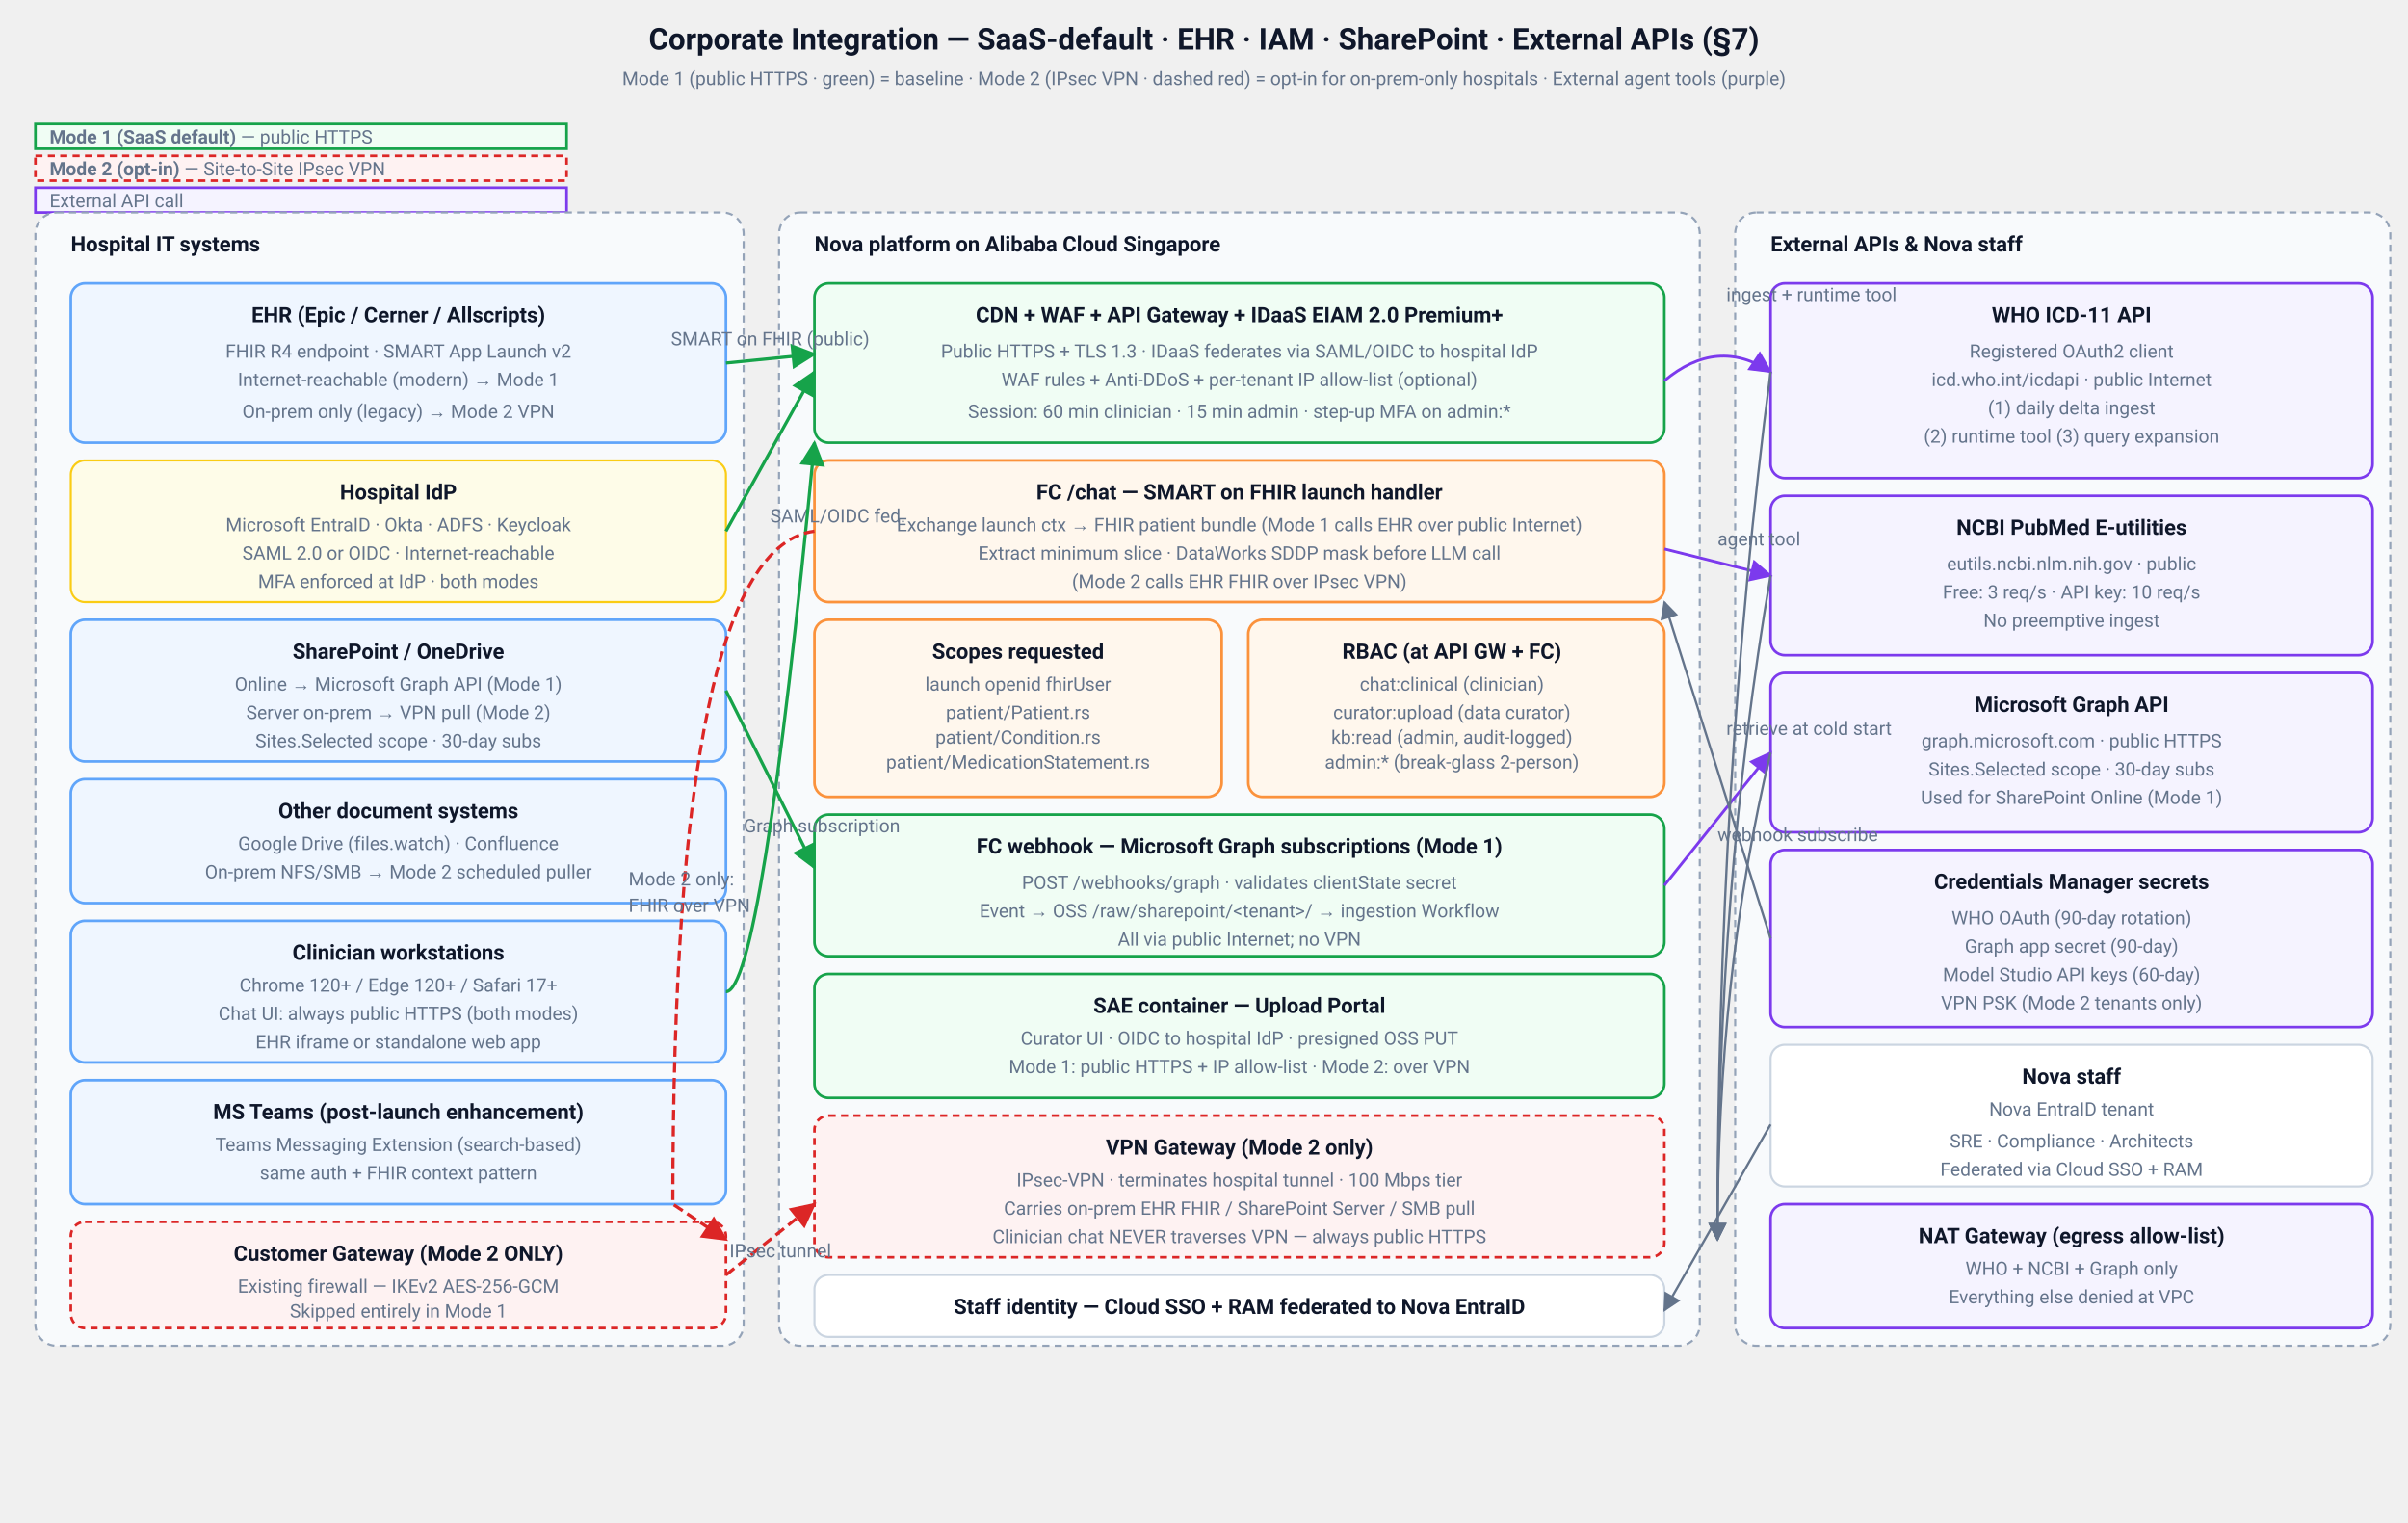
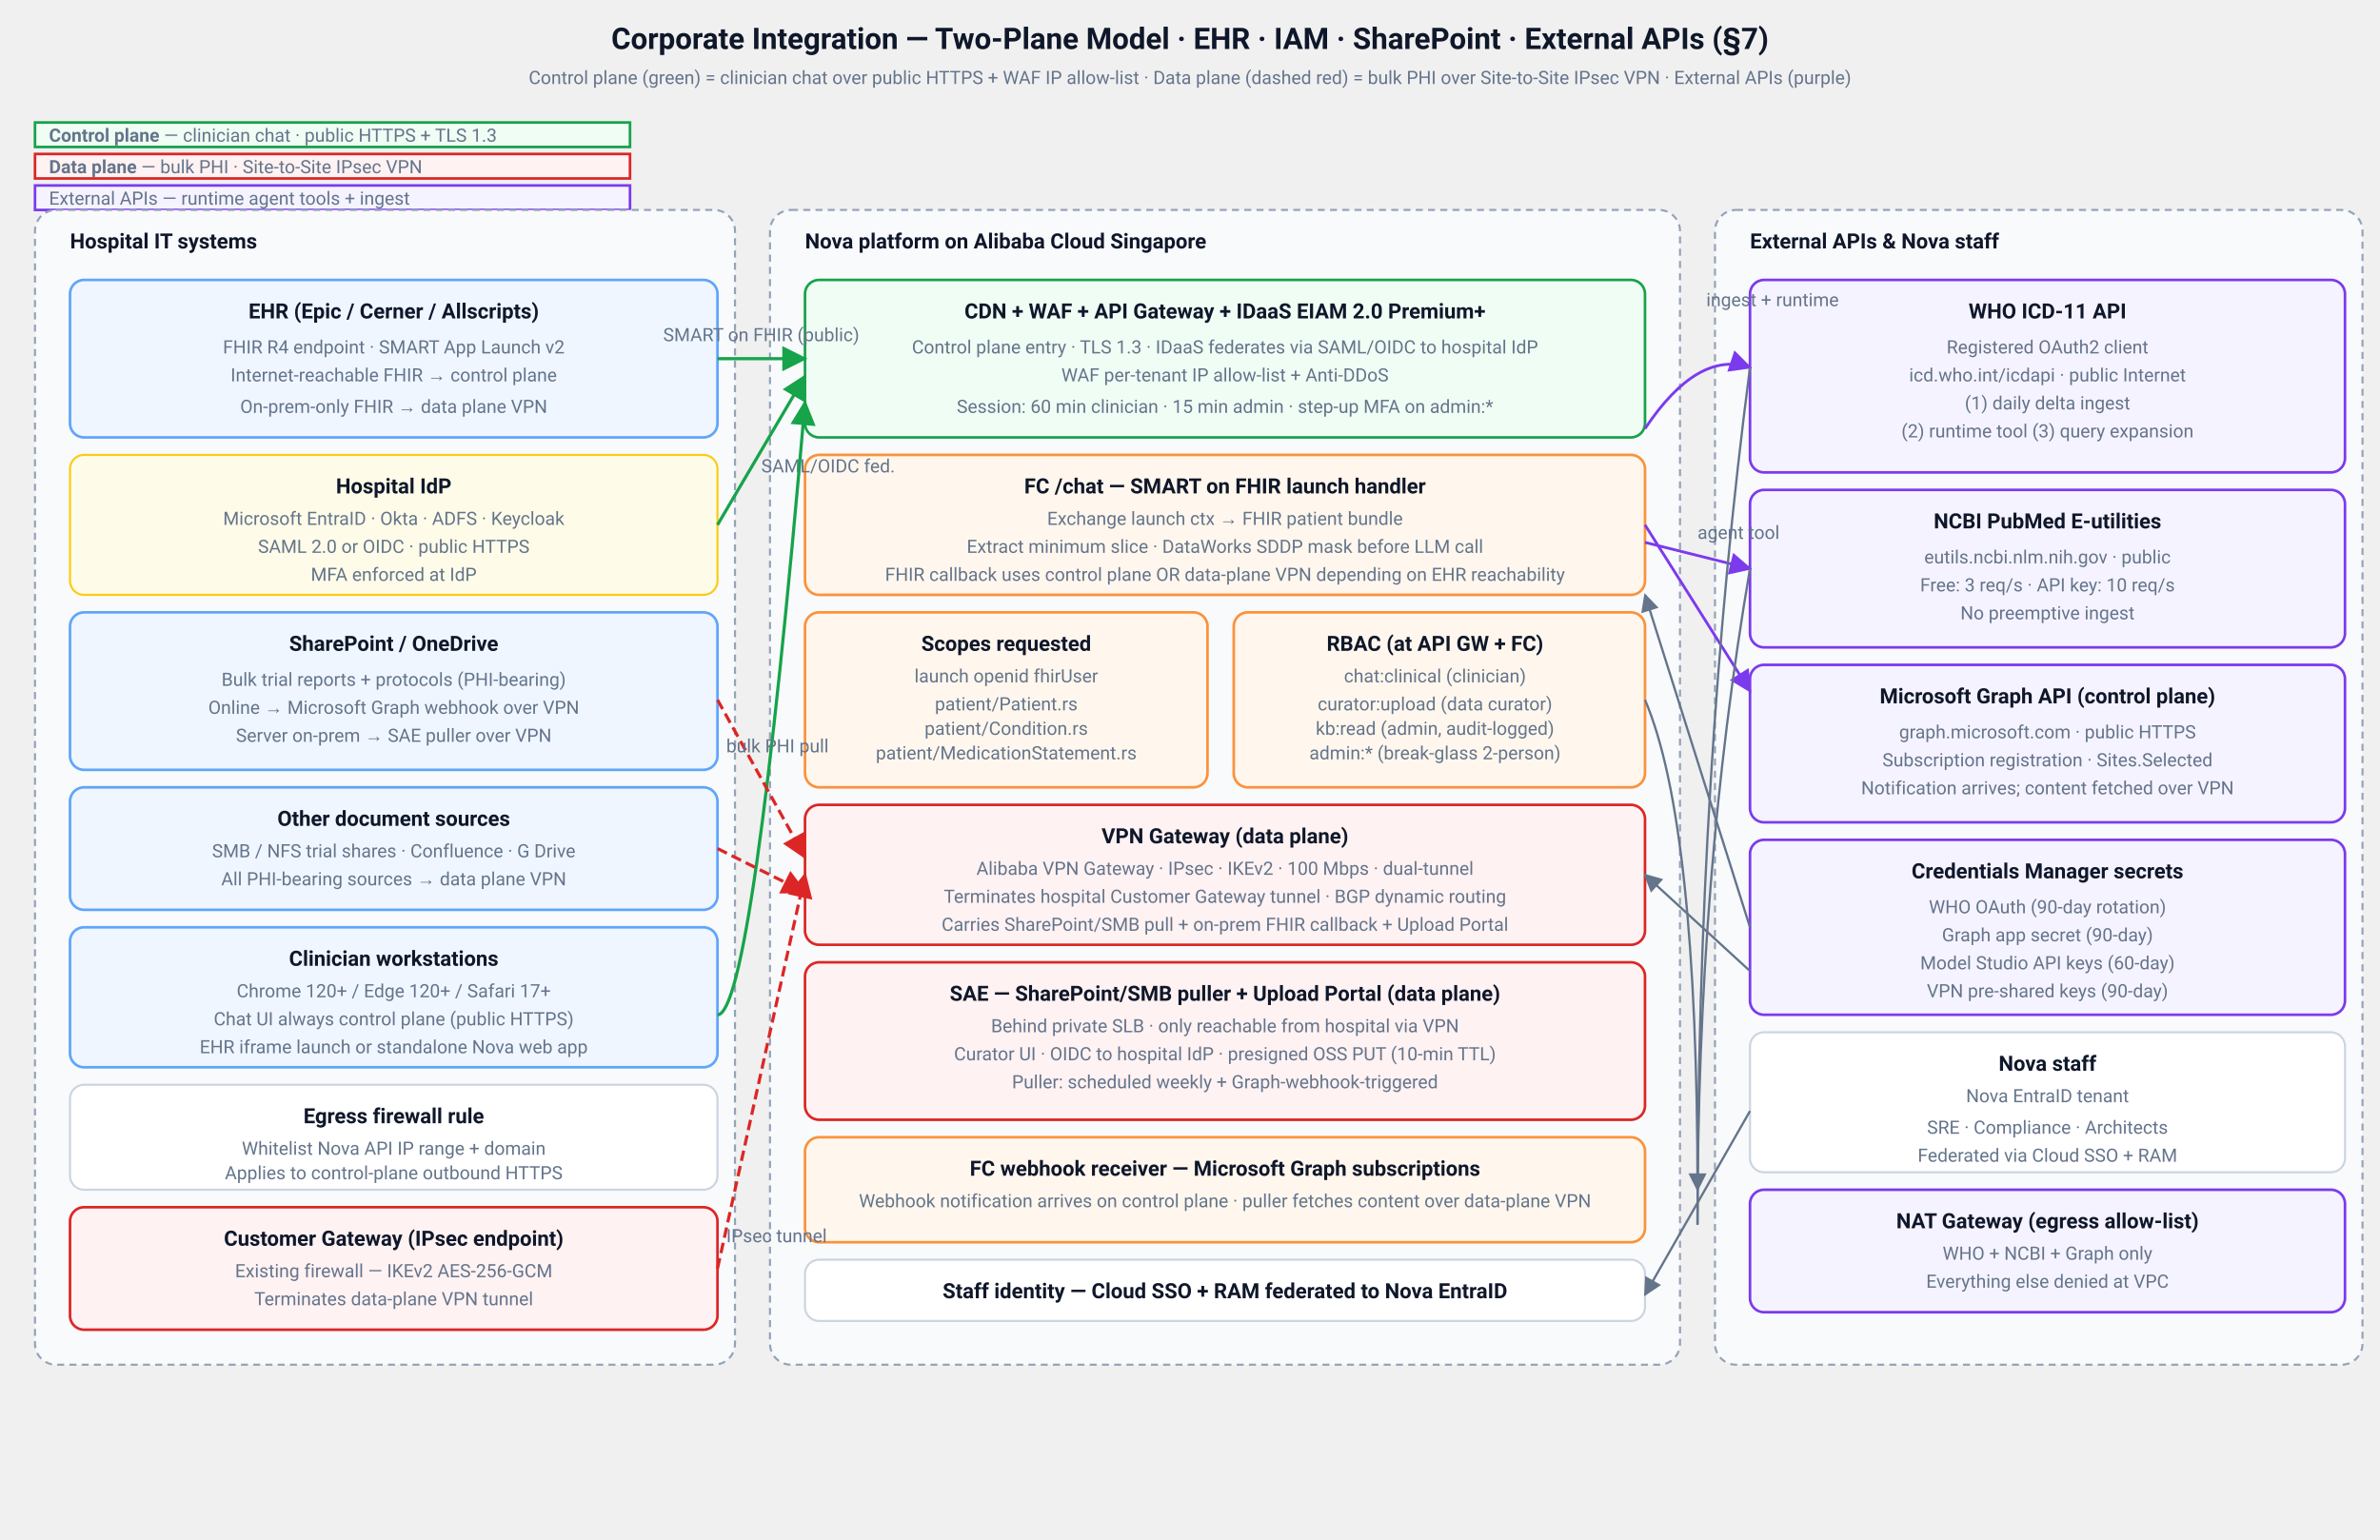
- <svg xmlns="http://www.w3.org/2000/svg" viewBox="0 0 1360 860" font-family="-apple-system, Segoe UI, Roboto, Arial, sans-serif" font-size="12">
+ <svg xmlns="http://www.w3.org/2000/svg" viewBox="0 0 1360 880" font-family="-apple-system, Segoe UI, Roboto, Arial, sans-serif" font-size="12">
  <defs>
    <marker id="arr" viewBox="0 0 10 10" refX="9" refY="5" markerWidth="8" markerHeight="8" orient="auto-start-reverse">
      <path d="M0,0 L10,5 L0,10 z" fill="#64748b" />
    </marker>
-     <marker id="arr-hc" viewBox="0 0 10 10" refX="9" refY="5" markerWidth="8" markerHeight="8" orient="auto-start-reverse">
-       <path d="M0,0 L10,5 L0,10 z" fill="#1d4ed8" />
+     <marker id="arr-ctl" viewBox="0 0 10 10" refX="9" refY="5" markerWidth="8" markerHeight="8" orient="auto-start-reverse">
+       <path d="M0,0 L10,5 L0,10 z" fill="#16a34a" />
+     </marker>
+     <marker id="arr-data" viewBox="0 0 10 10" refX="9" refY="5" markerWidth="8" markerHeight="8" orient="auto-start-reverse">
+       <path d="M0,0 L10,5 L0,10 z" fill="#dc2626" />
    </marker>
    <marker id="arr-ext" viewBox="0 0 10 10" refX="9" refY="5" markerWidth="8" markerHeight="8" orient="auto-start-reverse">
      <path d="M0,0 L10,5 L0,10 z" fill="#7c3aed" />
-     </marker>
-     <marker id="arr-vpn" viewBox="0 0 10 10" refX="9" refY="5" markerWidth="8" markerHeight="8" orient="auto-start-reverse">
-       <path d="M0,0 L10,5 L0,10 z" fill="#dc2626" />
-     </marker>
-     <marker id="arr-saas" viewBox="0 0 10 10" refX="9" refY="5" markerWidth="8" markerHeight="8" orient="auto-start-reverse">
-       <path d="M0,0 L10,5 L0,10 z" fill="#16a34a" />
    </marker>
    <style>
      .box       { fill:#ffffff; stroke:#cbd5e1; stroke-width:1.2; rx:8; ry:8; }
      .box-hosp  { fill:#eff6ff; stroke:#60a5fa; stroke-width:1.5; }
      .box-nova  { fill:#fff7ed; stroke:#fb923c; stroke-width:1.5; }
      .box-ext   { fill:#f5f3ff; stroke:#7c3aed; stroke-width:1.5; }
      .box-id    { fill:#fefce8; stroke:#facc15; }
-       .box-vpn   { fill:#fef2f2; stroke:#dc2626; stroke-width:1.5; stroke-dasharray:4 3; }
-       .box-saas  { fill:#f0fdf4; stroke:#16a34a; stroke-width:1.5; }
+       .box-ctl   { fill:#f0fdf4; stroke:#16a34a; stroke-width:1.5; }
+       .box-data  { fill:#fef2f2; stroke:#dc2626; stroke-width:1.5; }
      .group     { fill:#f8fafc; stroke:#94a3b8; stroke-dasharray:4 3; stroke-width:1.2; rx:12; ry:12; }
      .title     { font-weight:700; fill:#0f172a; }
      .lbl-sm    { fill:#64748b; font-size:10.5px; }
      .edge      { stroke:#64748b; stroke-width:1.3; fill:none; }
-       .edge-hc   { stroke:#1d4ed8; stroke-width:1.8; fill:none; }
+       .edge-ctl  { stroke:#16a34a; stroke-width:1.8; fill:none; }
+       .edge-data { stroke:#dc2626; stroke-width:1.8; fill:none; stroke-dasharray:6 3; }
      .edge-ext  { stroke:#7c3aed; stroke-width:1.6; fill:none; }
-       .edge-vpn  { stroke:#dc2626; stroke-width:1.8; fill:none; stroke-dasharray:6 3; }
-       .edge-saas { stroke:#16a34a; stroke-width:1.8; fill:none; }
    </style>
  </defs>
-   <text x="680" y="28" text-anchor="middle" font-size="17" class="title">Corporate Integration — SaaS-default · EHR · IAM · SharePoint · External APIs (§7)</text>
-   <text x="680" y="48" text-anchor="middle" class="lbl-sm">Mode 1 (public HTTPS · green) = baseline · Mode 2 (IPsec VPN · dashed red) = opt-in for on-prem-only hospitals · External agent tools (purple)</text>
+   <text x="680" y="28" text-anchor="middle" font-size="17" class="title">Corporate Integration — Two-Plane Model · EHR · IAM · SharePoint · External APIs (§7)</text>
+   <text x="680" y="48" text-anchor="middle" class="lbl-sm">Control plane (green) = clinician chat over public HTTPS + WAF IP allow-list · Data plane (dashed red) = bulk PHI over Site-to-Site IPsec VPN · External APIs (purple)</text>
  <g transform="translate(20,70)">
-     <rect width="300" height="14" class="box-saas" />
+     <rect width="340" height="14" class="box-ctl" />
    <text x="8" y="11" class="lbl-sm" fill="#16a34a">
-       <tspan font-weight="700">Mode 1 (SaaS default)</tspan> — public HTTPS</text>
-     <rect y="18" width="300" height="14" class="box-vpn" />
+       <tspan font-weight="700">Control plane</tspan> — clinician chat · public HTTPS + TLS 1.3</text>
+     <rect y="18" width="340" height="14" class="box-data" />
    <text x="8" y="29" class="lbl-sm" fill="#dc2626">
-       <tspan font-weight="700">Mode 2 (opt-in)</tspan> — Site-to-Site IPsec VPN</text>
-     <rect y="36" width="300" height="14" class="box-ext" />
-     <text x="8" y="47" class="lbl-sm" fill="#7c3aed">External API call</text>
+       <tspan font-weight="700">Data plane</tspan> — bulk PHI · Site-to-Site IPsec VPN</text>
+     <rect y="36" width="340" height="14" class="box-ext" />
+     <text x="8" y="47" class="lbl-sm" fill="#7c3aed">External APIs — runtime agent tools + ingest</text>
  </g>
-   <rect x="20" y="120" width="400" height="640" class="group" />
+   <rect x="20" y="120" width="400" height="660" class="group" />
  <text x="40" y="142" class="title">Hospital IT systems</text>
  <rect x="40" y="160" width="370" height="90" class="box box-hosp" />
  <text x="225" y="182" text-anchor="middle" class="title">EHR (Epic / Cerner / Allscripts)</text>
  <text x="225" y="202" text-anchor="middle" class="lbl-sm">FHIR R4 endpoint · SMART App Launch v2</text>
-   <text x="225" y="218" text-anchor="middle" class="lbl-sm">Internet-reachable (modern) → Mode 1</text>
-   <text x="225" y="236" text-anchor="middle" class="lbl-sm">On-prem only (legacy) → Mode 2 VPN</text>
+   <text x="225" y="218" text-anchor="middle" class="lbl-sm">Internet-reachable FHIR → control plane</text>
+   <text x="225" y="236" text-anchor="middle" class="lbl-sm">On-prem-only FHIR → data plane VPN</text>
  <rect x="40" y="260" width="370" height="80" class="box box-id" />
  <text x="225" y="282" text-anchor="middle" class="title">Hospital IdP</text>
  <text x="225" y="300" text-anchor="middle" class="lbl-sm">Microsoft EntraID · Okta · ADFS · Keycloak</text>
-   <text x="225" y="316" text-anchor="middle" class="lbl-sm">SAML 2.0 or OIDC · Internet-reachable</text>
-   <text x="225" y="332" text-anchor="middle" class="lbl-sm">MFA enforced at IdP · both modes</text>
-   <rect x="40" y="350" width="370" height="80" class="box box-hosp" />
+   <text x="225" y="316" text-anchor="middle" class="lbl-sm">SAML 2.0 or OIDC · public HTTPS</text>
+   <text x="225" y="332" text-anchor="middle" class="lbl-sm">MFA enforced at IdP</text>
+   <rect x="40" y="350" width="370" height="90" class="box box-hosp" />
  <text x="225" y="372" text-anchor="middle" class="title">SharePoint / OneDrive</text>
-   <text x="225" y="390" text-anchor="middle" class="lbl-sm">Online → Microsoft Graph API (Mode 1)</text>
-   <text x="225" y="406" text-anchor="middle" class="lbl-sm">Server on-prem → VPN pull (Mode 2)</text>
-   <text x="225" y="422" text-anchor="middle" class="lbl-sm">Sites.Selected scope · 30-day subs</text>
-   <rect x="40" y="440" width="370" height="70" class="box box-hosp" />
-   <text x="225" y="462" text-anchor="middle" class="title">Other document systems</text>
-   <text x="225" y="480" text-anchor="middle" class="lbl-sm">Google Drive (files.watch) · Confluence</text>
-   <text x="225" y="496" text-anchor="middle" class="lbl-sm">On-prem NFS/SMB → Mode 2 scheduled puller</text>
-   <rect x="40" y="520" width="370" height="80" class="box box-hosp" />
-   <text x="225" y="542" text-anchor="middle" class="title">Clinician workstations</text>
-   <text x="225" y="560" text-anchor="middle" class="lbl-sm">Chrome 120+ / Edge 120+ / Safari 17+</text>
-   <text x="225" y="576" text-anchor="middle" class="lbl-sm">Chat UI: always public HTTPS (both modes)</text>
-   <text x="225" y="592" text-anchor="middle" class="lbl-sm">EHR iframe or standalone web app</text>
-   <rect x="40" y="610" width="370" height="70" class="box box-hosp" />
-   <text x="225" y="632" text-anchor="middle" class="title">MS Teams (post-launch enhancement)</text>
-   <text x="225" y="650" text-anchor="middle" class="lbl-sm">Teams Messaging Extension (search-based)</text>
-   <text x="225" y="666" text-anchor="middle" class="lbl-sm">same auth + FHIR context pattern</text>
-   <rect x="40" y="690" width="370" height="60" class="box box-vpn" />
-   <text x="225" y="712" text-anchor="middle" class="title">Customer Gateway (Mode 2 ONLY)</text>
+   <text x="225" y="392" text-anchor="middle" class="lbl-sm">Bulk trial reports + protocols (PHI-bearing)</text>
+   <text x="225" y="408" text-anchor="middle" class="lbl-sm">Online → Microsoft Graph webhook over VPN</text>
+   <text x="225" y="424" text-anchor="middle" class="lbl-sm">Server on-prem → SAE puller over VPN</text>
+   <rect x="40" y="450" width="370" height="70" class="box box-hosp" />
+   <text x="225" y="472" text-anchor="middle" class="title">Other document sources</text>
+   <text x="225" y="490" text-anchor="middle" class="lbl-sm">SMB / NFS trial shares · Confluence · G Drive</text>
+   <text x="225" y="506" text-anchor="middle" class="lbl-sm">All PHI-bearing sources → data plane VPN</text>
+   <rect x="40" y="530" width="370" height="80" class="box box-hosp" />
+   <text x="225" y="552" text-anchor="middle" class="title">Clinician workstations</text>
+   <text x="225" y="570" text-anchor="middle" class="lbl-sm">Chrome 120+ / Edge 120+ / Safari 17+</text>
+   <text x="225" y="586" text-anchor="middle" class="lbl-sm">Chat UI always control plane (public HTTPS)</text>
+   <text x="225" y="602" text-anchor="middle" class="lbl-sm">EHR iframe launch or standalone Nova web app</text>
+   <rect x="40" y="620" width="370" height="60" class="box" />
+   <text x="225" y="642" text-anchor="middle" class="title">Egress firewall rule</text>
+   <text x="225" y="660" text-anchor="middle" class="lbl-sm">Whitelist Nova API IP range + domain</text>
+   <text x="225" y="674" text-anchor="middle" class="lbl-sm">Applies to control-plane outbound HTTPS</text>
+   <rect x="40" y="690" width="370" height="70" class="box box-data" />
+   <text x="225" y="712" text-anchor="middle" class="title">Customer Gateway (IPsec endpoint)</text>
  <text x="225" y="730" text-anchor="middle" class="lbl-sm">Existing firewall — IKEv2 AES-256-GCM</text>
-   <text x="225" y="744" text-anchor="middle" class="lbl-sm">Skipped entirely in Mode 1</text>
-   <rect x="440" y="120" width="520" height="640" class="group" />
+   <text x="225" y="746" text-anchor="middle" class="lbl-sm">Terminates data-plane VPN tunnel</text>
+   <rect x="440" y="120" width="520" height="660" class="group" />
  <text x="460" y="142" class="title">Nova platform on Alibaba Cloud Singapore</text>
-   <rect x="460" y="160" width="480" height="90" class="box box-saas" />
+   <rect x="460" y="160" width="480" height="90" class="box box-ctl" />
  <text x="700" y="182" text-anchor="middle" class="title">CDN + WAF + API Gateway + IDaaS EIAM 2.0 Premium+</text>
-   <text x="700" y="202" text-anchor="middle" class="lbl-sm">Public HTTPS + TLS 1.3 · IDaaS federates via SAML/OIDC to hospital IdP</text>
-   <text x="700" y="218" text-anchor="middle" class="lbl-sm">WAF rules + Anti-DDoS + per-tenant IP allow-list (optional)</text>
+   <text x="700" y="202" text-anchor="middle" class="lbl-sm">Control plane entry · TLS 1.3 · IDaaS federates via SAML/OIDC to hospital IdP</text>
+   <text x="700" y="218" text-anchor="middle" class="lbl-sm">WAF per-tenant IP allow-list + Anti-DDoS</text>
  <text x="700" y="236" text-anchor="middle" class="lbl-sm">Session: 60 min clinician · 15 min admin · step-up MFA on admin:*</text>
  <rect x="460" y="260" width="480" height="80" class="box box-nova" />
  <text x="700" y="282" text-anchor="middle" class="title">FC /chat — SMART on FHIR launch handler</text>
-   <text x="700" y="300" text-anchor="middle" class="lbl-sm">Exchange launch ctx → FHIR patient bundle (Mode 1 calls EHR over public Internet)</text>
+   <text x="700" y="300" text-anchor="middle" class="lbl-sm">Exchange launch ctx → FHIR patient bundle</text>
  <text x="700" y="316" text-anchor="middle" class="lbl-sm">Extract minimum slice · DataWorks SDDP mask before LLM call</text>
-   <text x="700" y="332" text-anchor="middle" class="lbl-sm">(Mode 2 calls EHR FHIR over IPsec VPN)</text>
+   <text x="700" y="332" text-anchor="middle" class="lbl-sm">FHIR callback uses control plane OR data-plane VPN depending on EHR reachability</text>
  <rect x="460" y="350" width="230" height="100" class="box box-nova" />
  <text x="575" y="372" text-anchor="middle" class="title">Scopes requested</text>
  <text x="575" y="390" text-anchor="middle" class="lbl-sm">launch openid fhirUser</text>
  <text x="575" y="406" text-anchor="middle" class="lbl-sm">patient/Patient.rs</text>
  <text x="575" y="420" text-anchor="middle" class="lbl-sm">patient/Condition.rs</text>
  <text x="575" y="434" text-anchor="middle" class="lbl-sm">patient/MedicationStatement.rs</text>
  <rect x="705" y="350" width="235" height="100" class="box box-nova" />
  <text x="820" y="372" text-anchor="middle" class="title">RBAC (at API GW + FC)</text>
  <text x="820" y="390" text-anchor="middle" class="lbl-sm">chat:clinical (clinician)</text>
  <text x="820" y="406" text-anchor="middle" class="lbl-sm">curator:upload (data curator)</text>
  <text x="820" y="420" text-anchor="middle" class="lbl-sm">kb:read (admin, audit-logged)</text>
  <text x="820" y="434" text-anchor="middle" class="lbl-sm">admin:* (break-glass 2-person)</text>
-   <rect x="460" y="460" width="480" height="80" class="box box-saas" />
-   <text x="700" y="482" text-anchor="middle" class="title">FC webhook — Microsoft Graph subscriptions (Mode 1)</text>
-   <text x="700" y="502" text-anchor="middle" class="lbl-sm">POST /webhooks/graph · validates clientState secret</text>
-   <text x="700" y="518" text-anchor="middle" class="lbl-sm">Event → OSS /raw/sharepoint/&lt;tenant&gt;/ → ingestion Workflow</text>
-   <text x="700" y="534" text-anchor="middle" class="lbl-sm">All via public Internet; no VPN</text>
-   <rect x="460" y="550" width="480" height="70" class="box box-saas" />
-   <text x="700" y="572" text-anchor="middle" class="title">SAE container — Upload Portal</text>
-   <text x="700" y="590" text-anchor="middle" class="lbl-sm">Curator UI · OIDC to hospital IdP · presigned OSS PUT</text>
-   <text x="700" y="606" text-anchor="middle" class="lbl-sm">Mode 1: public HTTPS + IP allow-list · Mode 2: over VPN</text>
-   <rect x="460" y="630" width="480" height="80" class="box box-vpn" />
-   <text x="700" y="652" text-anchor="middle" class="title">VPN Gateway (Mode 2 only)</text>
-   <text x="700" y="670" text-anchor="middle" class="lbl-sm">IPsec-VPN · terminates hospital tunnel · 100 Mbps tier</text>
-   <text x="700" y="686" text-anchor="middle" class="lbl-sm">Carries on-prem EHR FHIR / SharePoint Server / SMB pull</text>
-   <text x="700" y="702" text-anchor="middle" class="lbl-sm">Clinician chat NEVER traverses VPN — always public HTTPS</text>
+   <rect x="460" y="460" width="480" height="80" class="box box-data" />
+   <text x="700" y="482" text-anchor="middle" class="title">VPN Gateway (data plane)</text>
+   <text x="700" y="500" text-anchor="middle" class="lbl-sm">Alibaba VPN Gateway · IPsec · IKEv2 · 100 Mbps · dual-tunnel</text>
+   <text x="700" y="516" text-anchor="middle" class="lbl-sm">Terminates hospital Customer Gateway tunnel · BGP dynamic routing</text>
+   <text x="700" y="532" text-anchor="middle" class="lbl-sm">Carries SharePoint/SMB pull + on-prem FHIR callback + Upload Portal</text>
+   <rect x="460" y="550" width="480" height="90" class="box box-data" />
+   <text x="700" y="572" text-anchor="middle" class="title">SAE — SharePoint/SMB puller + Upload Portal (data plane)</text>
+   <text x="700" y="590" text-anchor="middle" class="lbl-sm">Behind private SLB · only reachable from hospital via VPN</text>
+   <text x="700" y="606" text-anchor="middle" class="lbl-sm">Curator UI · OIDC to hospital IdP · presigned OSS PUT (10-min TTL)</text>
+   <text x="700" y="622" text-anchor="middle" class="lbl-sm">Puller: scheduled weekly + Graph-webhook-triggered</text>
+   <rect x="460" y="650" width="480" height="60" class="box box-nova" />
+   <text x="700" y="672" text-anchor="middle" class="title">FC webhook receiver — Microsoft Graph subscriptions</text>
+   <text x="700" y="690" text-anchor="middle" class="lbl-sm">Webhook notification arrives on control plane · puller fetches content over data-plane VPN</text>
  <rect x="460" y="720" width="480" height="35" class="box" />
  <text x="700" y="742" text-anchor="middle" class="title">Staff identity — Cloud SSO + RAM federated to Nova EntraID</text>
-   <rect x="980" y="120" width="370" height="640" class="group" />
+   <rect x="980" y="120" width="370" height="660" class="group" />
  <text x="1000" y="142" class="title">External APIs &amp; Nova staff</text>
  <rect x="1000" y="160" width="340" height="110" class="box box-ext" />
  <text x="1170" y="182" text-anchor="middle" class="title">WHO ICD-11 API</text>
  <text x="1170" y="202" text-anchor="middle" class="lbl-sm">Registered OAuth2 client</text>
  <text x="1170" y="218" text-anchor="middle" class="lbl-sm">icd.who.int/icdapi · public Internet</text>
  <text x="1170" y="234" text-anchor="middle" class="lbl-sm">(1) daily delta ingest</text>
  <text x="1170" y="250" text-anchor="middle" class="lbl-sm">(2) runtime tool (3) query expansion</text>
  <rect x="1000" y="280" width="340" height="90" class="box box-ext" />
  <text x="1170" y="302" text-anchor="middle" class="title">NCBI PubMed E-utilities</text>
  <text x="1170" y="322" text-anchor="middle" class="lbl-sm">eutils.ncbi.nlm.nih.gov · public</text>
  <text x="1170" y="338" text-anchor="middle" class="lbl-sm">Free: 3 req/s · API key: 10 req/s</text>
  <text x="1170" y="354" text-anchor="middle" class="lbl-sm">No preemptive ingest</text>
  <rect x="1000" y="380" width="340" height="90" class="box box-ext" />
-   <text x="1170" y="402" text-anchor="middle" class="title">Microsoft Graph API</text>
+   <text x="1170" y="402" text-anchor="middle" class="title">Microsoft Graph API (control plane)</text>
  <text x="1170" y="422" text-anchor="middle" class="lbl-sm">graph.microsoft.com · public HTTPS</text>
-   <text x="1170" y="438" text-anchor="middle" class="lbl-sm">Sites.Selected scope · 30-day subs</text>
-   <text x="1170" y="454" text-anchor="middle" class="lbl-sm">Used for SharePoint Online (Mode 1)</text>
+   <text x="1170" y="438" text-anchor="middle" class="lbl-sm">Subscription registration · Sites.Selected</text>
+   <text x="1170" y="454" text-anchor="middle" class="lbl-sm">Notification arrives; content fetched over VPN</text>
  <rect x="1000" y="480" width="340" height="100" class="box box-ext" />
  <text x="1170" y="502" text-anchor="middle" class="title">Credentials Manager secrets</text>
  <text x="1170" y="522" text-anchor="middle" class="lbl-sm">WHO OAuth (90-day rotation)</text>
  <text x="1170" y="538" text-anchor="middle" class="lbl-sm">Graph app secret (90-day)</text>
  <text x="1170" y="554" text-anchor="middle" class="lbl-sm">Model Studio API keys (60-day)</text>
-   <text x="1170" y="570" text-anchor="middle" class="lbl-sm">VPN PSK (Mode 2 tenants only)</text>
+   <text x="1170" y="570" text-anchor="middle" class="lbl-sm">VPN pre-shared keys (90-day)</text>
  <rect x="1000" y="590" width="340" height="80" class="box" />
  <text x="1170" y="612" text-anchor="middle" class="title">Nova staff</text>
  <text x="1170" y="630" text-anchor="middle" class="lbl-sm">Nova EntraID tenant</text>
  <text x="1170" y="648" text-anchor="middle" class="lbl-sm">SRE · Compliance · Architects</text>
  <text x="1170" y="664" text-anchor="middle" class="lbl-sm">Federated via Cloud SSO + RAM</text>
  <rect x="1000" y="680" width="340" height="70" class="box box-ext" />
  <text x="1170" y="702" text-anchor="middle" class="title">NAT Gateway (egress allow-list)</text>
  <text x="1170" y="720" text-anchor="middle" class="lbl-sm">WHO + NCBI + Graph only</text>
  <text x="1170" y="736" text-anchor="middle" class="lbl-sm">Everything else denied at VPC</text>
-   <path d="M410 205 L460 200" class="edge-saas" marker-end="url(#arr-saas)" />
+   <path d="M410 205 L460 205" class="edge-ctl" marker-end="url(#arr-ctl)" />
  <text x="435" y="195" text-anchor="middle" class="lbl-sm" fill="#16a34a">SMART on FHIR (public)</text>
-   <path d="M410 300 L460 210" class="edge-saas" marker-end="url(#arr-saas)" />
-   <text x="435" y="295" class="lbl-sm" fill="#16a34a">SAML/OIDC fed.</text>
-   <path d="M410 390 L460 490" class="edge-saas" marker-end="url(#arr-saas)" />
-   <text x="420" y="470" class="lbl-sm" fill="#16a34a">Graph subscription</text>
-   <path d="M410 560 Q430 560 460 250" class="edge-saas" marker-end="url(#arr-saas)" />
-   <path d="M410 720 L460 680" class="edge-vpn" marker-end="url(#arr-vpn)" />
-   <text x="412" y="710" class="lbl-sm" fill="#dc2626">IPsec tunnel</text>
-   <path d="M460 300 Q380 310 380 680 L410 700" class="edge-vpn" marker-end="url(#arr-vpn)" />
-   <text x="355" y="500" class="lbl-sm" fill="#dc2626">Mode 2 only:</text>
-   <text x="355" y="515" class="lbl-sm" fill="#dc2626">FHIR over VPN</text>
-   <path d="M940 215 Q970 190 1000 210" class="edge-ext" marker-end="url(#arr-ext)" />
-   <text x="975" y="170" class="lbl-sm" fill="#7c3aed">ingest + runtime tool</text>
+   <path d="M410 300 L460 215" class="edge-ctl" marker-end="url(#arr-ctl)" />
+   <text x="435" y="270" class="lbl-sm" fill="#16a34a">SAML/OIDC fed.</text>
+   <path d="M410 580 Q430 580 460 230" class="edge-ctl" marker-end="url(#arr-ctl)" />
+   <path d="M410 725 L460 500" class="edge-data" marker-end="url(#arr-data)" />
+   <text x="415" y="710" class="lbl-sm" fill="#dc2626">IPsec tunnel</text>
+   <path d="M410 400 L460 490" class="edge-data" marker-end="url(#arr-data)" />
+   <text x="415" y="430" class="lbl-sm" fill="#dc2626">bulk PHI pull</text>
+   <path d="M410 485 L460 510" class="edge-data" marker-end="url(#arr-data)" />
+   <path d="M940 400 Q970 470 970 680" class="edge" marker-end="url(#arr)" />
+   <path d="M940 245 Q970 200 1000 210" class="edge-ext" marker-end="url(#arr-ext)" />
+   <text x="975" y="175" class="lbl-sm" fill="#7c3aed">ingest + runtime</text>
  <path d="M940 310 L1000 325" class="edge-ext" marker-end="url(#arr-ext)" />
  <text x="970" y="308" class="lbl-sm" fill="#7c3aed">agent tool</text>
-   <path d="M940 500 L1000 425" class="edge-ext" marker-end="url(#arr-ext)" />
-   <text x="970" y="475" class="lbl-sm" fill="#7c3aed">webhook subscribe</text>
-   <path d="M1000 210 Q970 440 970 700" class="edge" marker-end="url(#arr)" />
-   <path d="M1000 325 Q970 500 970 700" class="edge" marker-end="url(#arr)" />
-   <path d="M1000 425 Q970 550 970 700" class="edge" marker-end="url(#arr)" />
+   <path d="M940 300 L1000 395" class="edge-ext" marker-end="url(#arr-ext)" />
+   <path d="M1000 210 Q970 440 970 700" class="edge" />
+   <path d="M1000 325 Q970 500 970 700" class="edge" />
  <path d="M1000 530 L940 340" class="edge" marker-end="url(#arr)" />
-   <text x="975" y="415" class="lbl-sm">retrieve at cold start</text>
+   <path d="M1000 555 L940 500" class="edge" marker-end="url(#arr)" />
  <path d="M1000 635 L940 740" class="edge" marker-end="url(#arr)" />
</svg>
